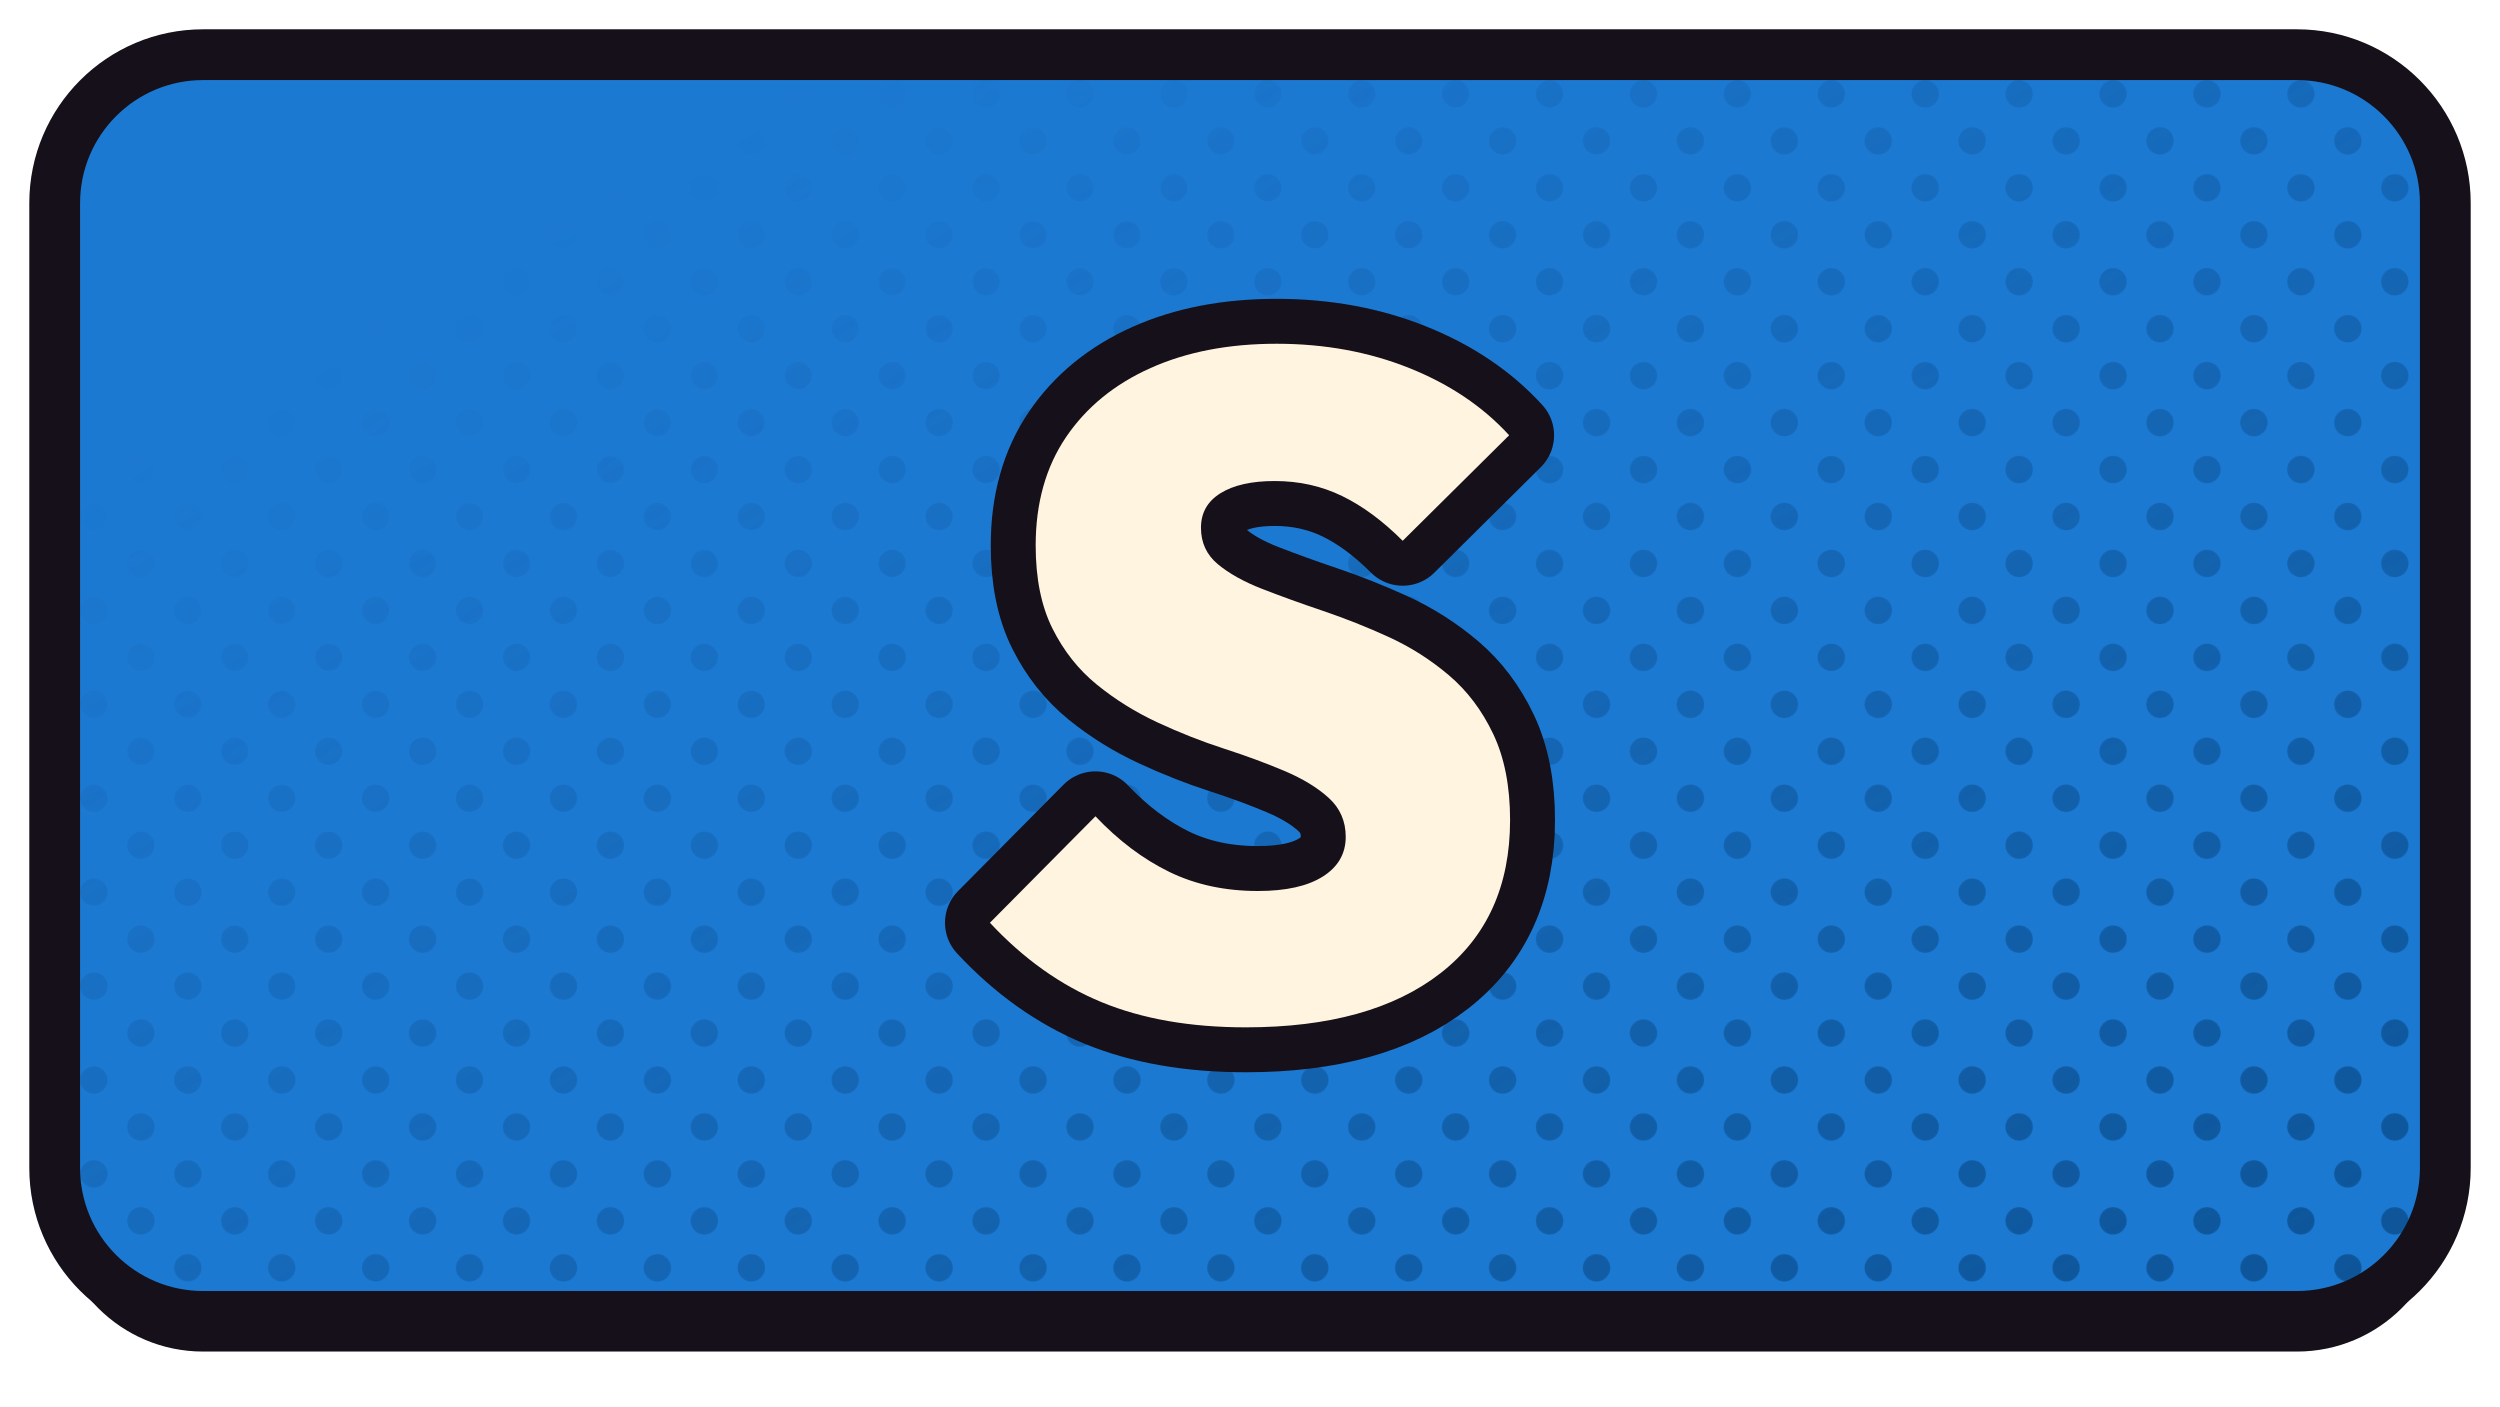
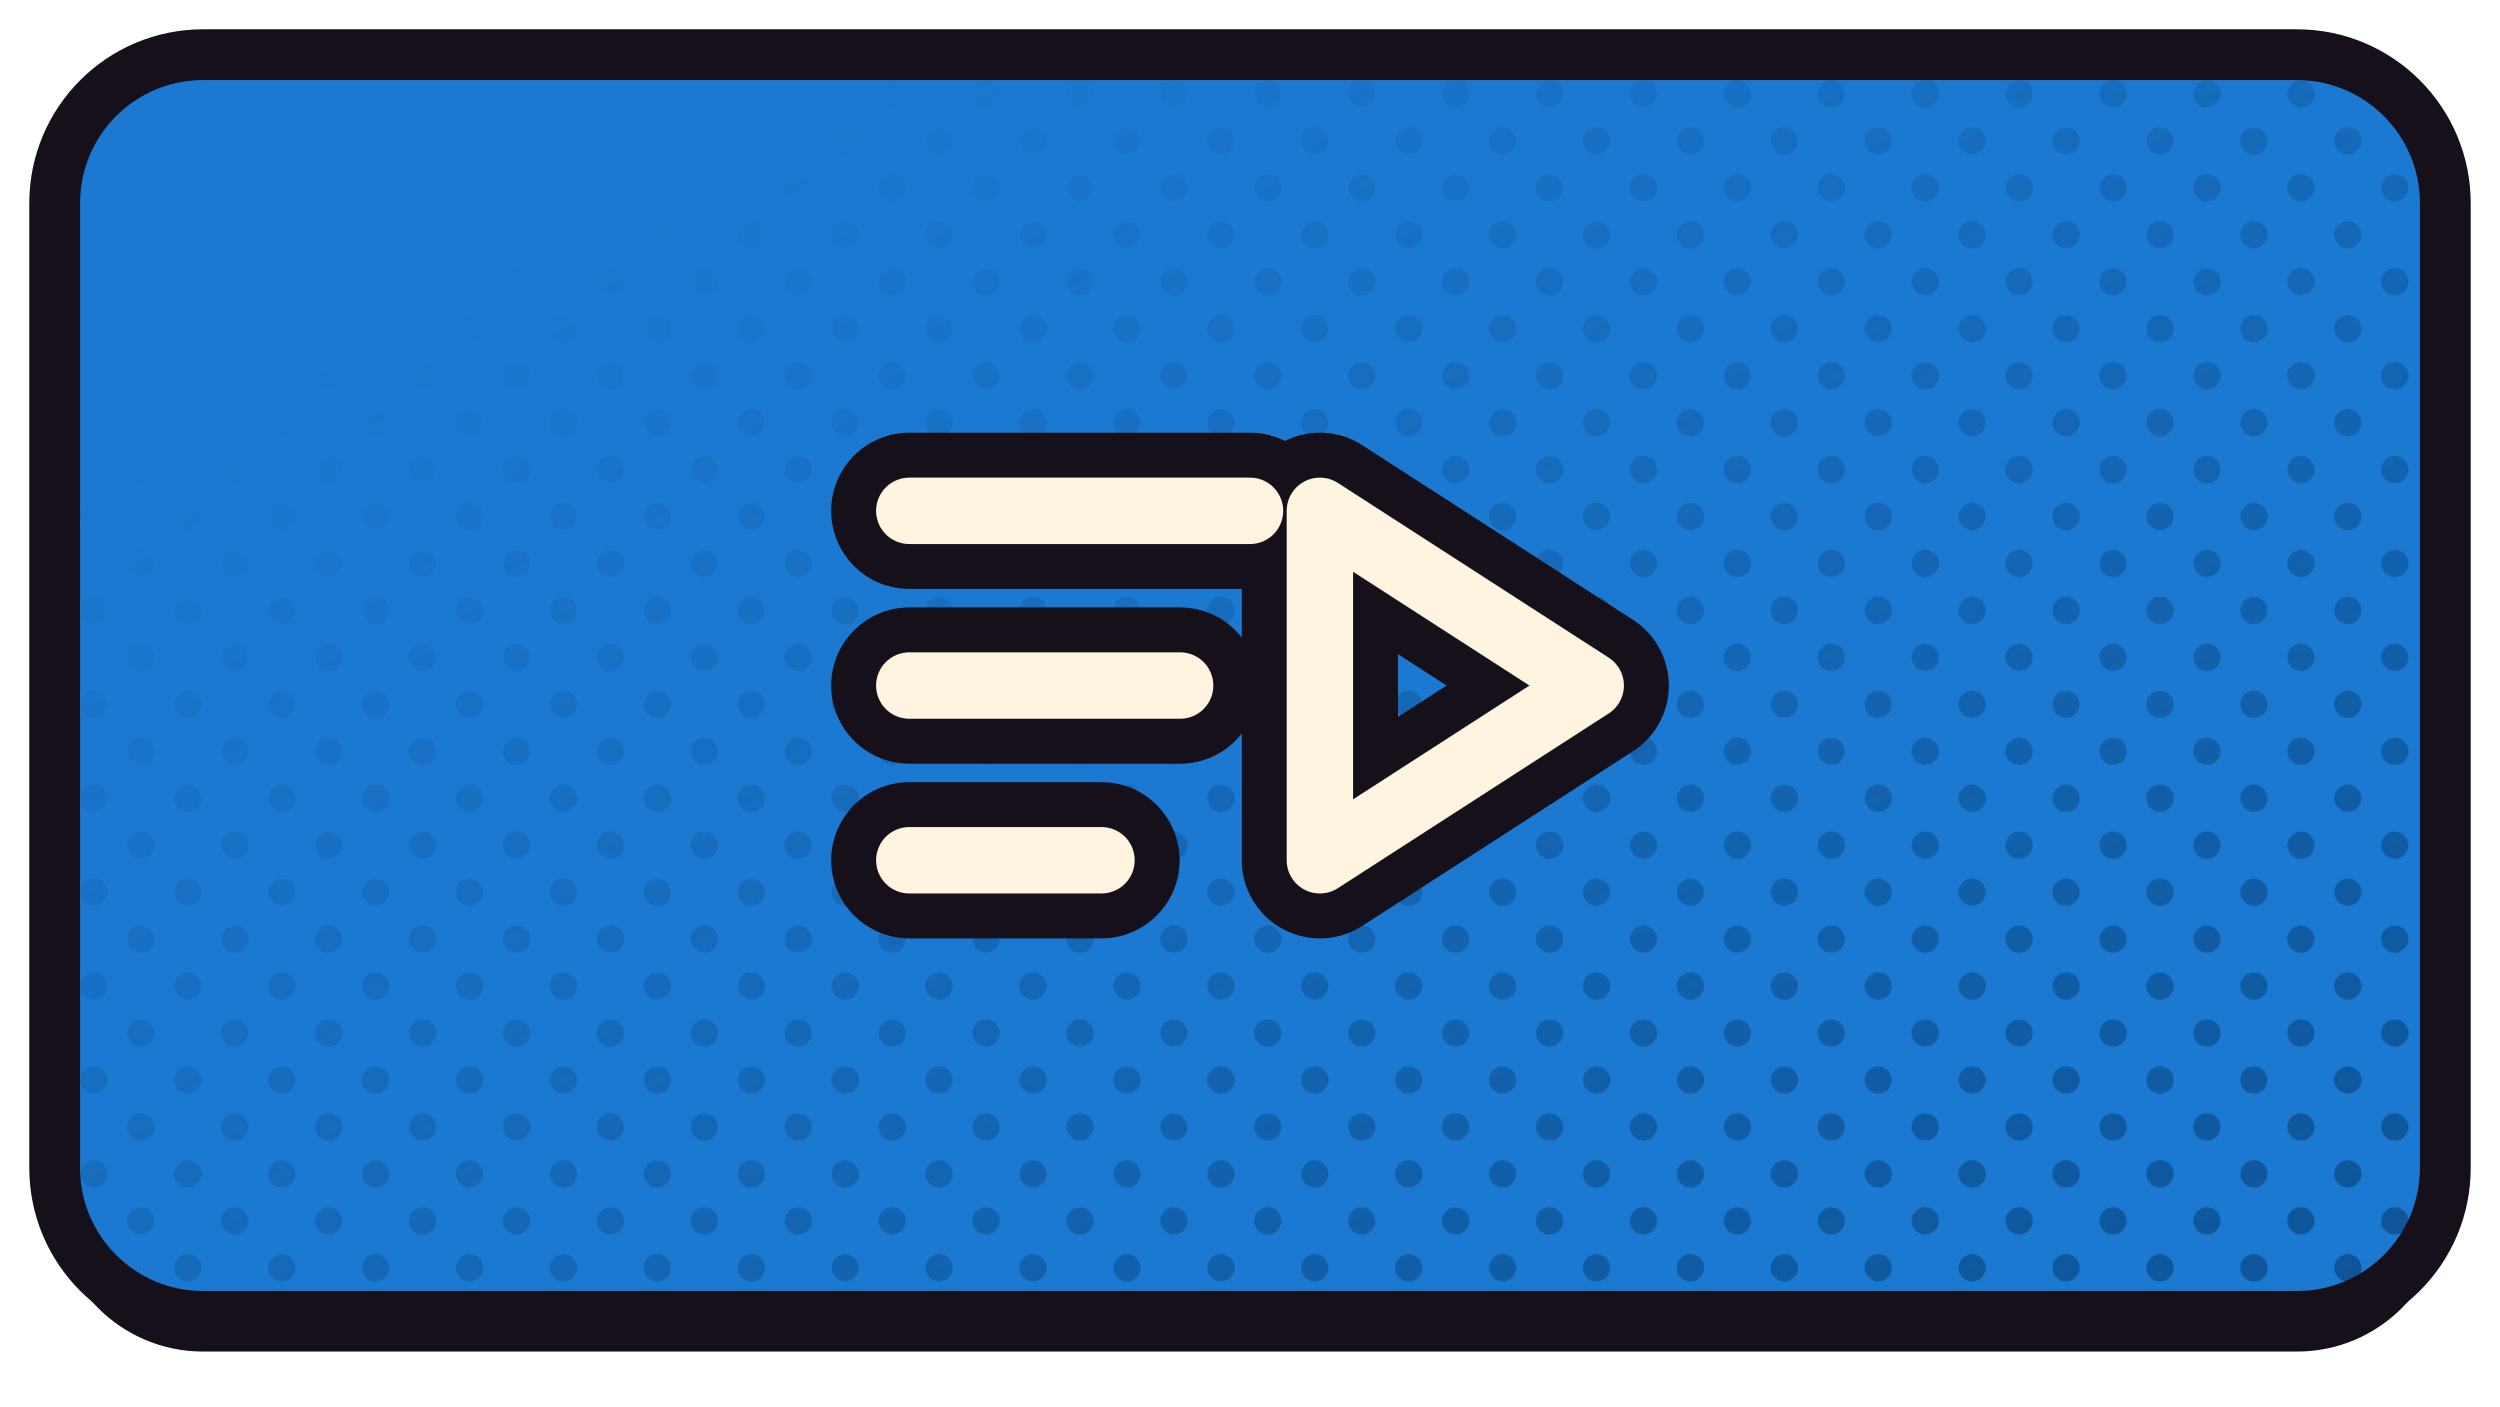
<svg xmlns="http://www.w3.org/2000/svg" xmlns:xlink="http://www.w3.org/1999/xlink" width="1280" height="720" viewBox="0 0 1280 720">
  <defs>
    <path id="fstreamflix_2" d="M 104 28 H 1176 A 76 76 0 0 1 1252 104 V 598 A 76 76 0 0 1 1176 674 H 104 A 76 76 0 0 1 28 598 V 104 A 76 76 0 0 1 104 28 Z" />
    <clipPath id="cpstreamflix_2">
      <use href="#fstreamflix_2" xlink:href="#fstreamflix_2" />
    </clipPath>
    <pattern id="htstreamflix_2" width="34.0" height="34.0" patternUnits="userSpaceOnUse" patternTransform="rotate(45)">
      <circle cx="17.00" cy="17.00" r="7.0" fill="#0C5193" />
    </pattern>
    <linearGradient id="hgstreamflix_2" x1="0" y1="0" x2="1" y2="1">
      <stop offset="0.18" stop-color="#000000" />
      <stop offset="0.62" stop-color="#8A8A8A" />
      <stop offset="1" stop-color="#FFFFFF" />
    </linearGradient>
    <mask id="hmstreamflix_2">
      <rect x="0" y="0" width="1280" height="720" fill="url(#hgstreamflix_2)" />
    </mask>
  </defs>
  <use href="#fstreamflix_2" xlink:href="#fstreamflix_2" fill="#151019" transform="translate(0,18)" />
  <use href="#fstreamflix_2" xlink:href="#fstreamflix_2" fill="#1C79D2" />
  <g clip-path="url(#cpstreamflix_2)">
    <rect width="1280" height="720" fill="url(#htstreamflix_2)" mask="url(#hmstreamflix_2)" />
  </g>
  <use href="#fstreamflix_2" xlink:href="#fstreamflix_2" fill="none" stroke="#151019" stroke-width="26" stroke-linejoin="round" />
  <g transform="translate(640.0,351.0)">
-     <g transform="scale(1.16667) translate(-256.00,-256.00)">
-       <path d="M254.156 406.0Q217.68 406.0 190.836 394.934Q163.992 383.869 141.861 360.098L188.172 313.377Q203.336 329.361 220.549 337.762Q237.762 346.164 259.484 346.164Q277.926 346.164 287.967 339.811Q298.008 333.459 298.008 322.393Q298.008 312.148 290.631 305.385Q283.254 298.623 271.164 293.5Q259.074 288.377 244.525 283.664Q229.975 278.951 215.426 272.189Q200.877 265.426 188.787 255.59Q176.697 245.754 169.32 231.0Q161.943 216.246 161.943 194.525Q161.943 166.656 175.262 146.984Q188.582 127.311 212.352 116.656Q236.123 106.0 267.68 106.0Q299.238 106.0 325.877 116.656Q352.516 127.311 369.73 146.164L323.008 192.475Q309.893 179.361 296.369 172.803Q282.844 166.246 266.861 166.246Q251.697 166.246 243.09 171.574Q234.484 176.902 234.484 186.738Q234.484 196.574 241.861 202.721Q249.238 208.869 261.328 213.582Q273.418 218.295 287.967 223.213Q302.516 228.131 316.861 234.689Q331.205 241.246 343.295 251.492Q355.385 261.738 362.762 277.311Q370.139 292.885 370.139 315.016Q370.139 358.459 339.607 382.23Q309.074 406.0 254.156 406.0Z" fill="#151019" stroke="#151019" stroke-width="39.43" stroke-linecap="round" stroke-linejoin="round" />
-       <path d="M254.156 406.0Q217.68 406.0 190.836 394.934Q163.992 383.869 141.861 360.098L188.172 313.377Q203.336 329.361 220.549 337.762Q237.762 346.164 259.484 346.164Q277.926 346.164 287.967 339.811Q298.008 333.459 298.008 322.393Q298.008 312.148 290.631 305.385Q283.254 298.623 271.164 293.5Q259.074 288.377 244.525 283.664Q229.975 278.951 215.426 272.189Q200.877 265.426 188.787 255.59Q176.697 245.754 169.32 231.0Q161.943 216.246 161.943 194.525Q161.943 166.656 175.262 146.984Q188.582 127.311 212.352 116.656Q236.123 106.0 267.68 106.0Q299.238 106.0 325.877 116.656Q352.516 127.311 369.73 146.164L323.008 192.475Q309.893 179.361 296.369 172.803Q282.844 166.246 266.861 166.246Q251.697 166.246 243.09 171.574Q234.484 176.902 234.484 186.738Q234.484 196.574 241.861 202.721Q249.238 208.869 261.328 213.582Q273.418 218.295 287.967 223.213Q302.516 228.131 316.861 234.689Q331.205 241.246 343.295 251.492Q355.385 261.738 362.762 277.311Q370.139 292.885 370.139 315.016Q370.139 358.459 339.607 382.23Q309.074 406.0 254.156 406.0Z" fill="#FFF4E0" stroke="none" />
+     <g transform="scale(1.11821) translate(-268.00,-256.00)">
+       <path d="M 112 176 H 268" fill="none" stroke="#151019" stroke-width="71.54" stroke-linecap="round" stroke-linejoin="round" />
+       <path d="M 112 256 H 236" fill="none" stroke="#151019" stroke-width="71.54" stroke-linecap="round" stroke-linejoin="round" />
+       <path d="M 112 336 H 200" fill="none" stroke="#151019" stroke-width="71.54" stroke-linecap="round" stroke-linejoin="round" />
+       <path d="M 300 176 L 300 336 L 424 256 Z" fill="none" stroke="#151019" stroke-width="71.54" stroke-linecap="round" stroke-linejoin="round" />
+       <path d="M 112 176 H 268" fill="none" stroke="#FFF4E0" stroke-width="30.41" stroke-linecap="round" stroke-linejoin="round" />
+       <path d="M 112 256 H 236" fill="none" stroke="#FFF4E0" stroke-width="30.41" stroke-linecap="round" stroke-linejoin="round" />
+       <path d="M 112 336 H 200" fill="none" stroke="#FFF4E0" stroke-width="30.41" stroke-linecap="round" stroke-linejoin="round" />
+       <path d="M 300 176 L 300 336 L 424 256 Z" fill="none" stroke="#FFF4E0" stroke-width="30.41" stroke-linecap="round" stroke-linejoin="round" />
    </g>
  </g>
</svg>
